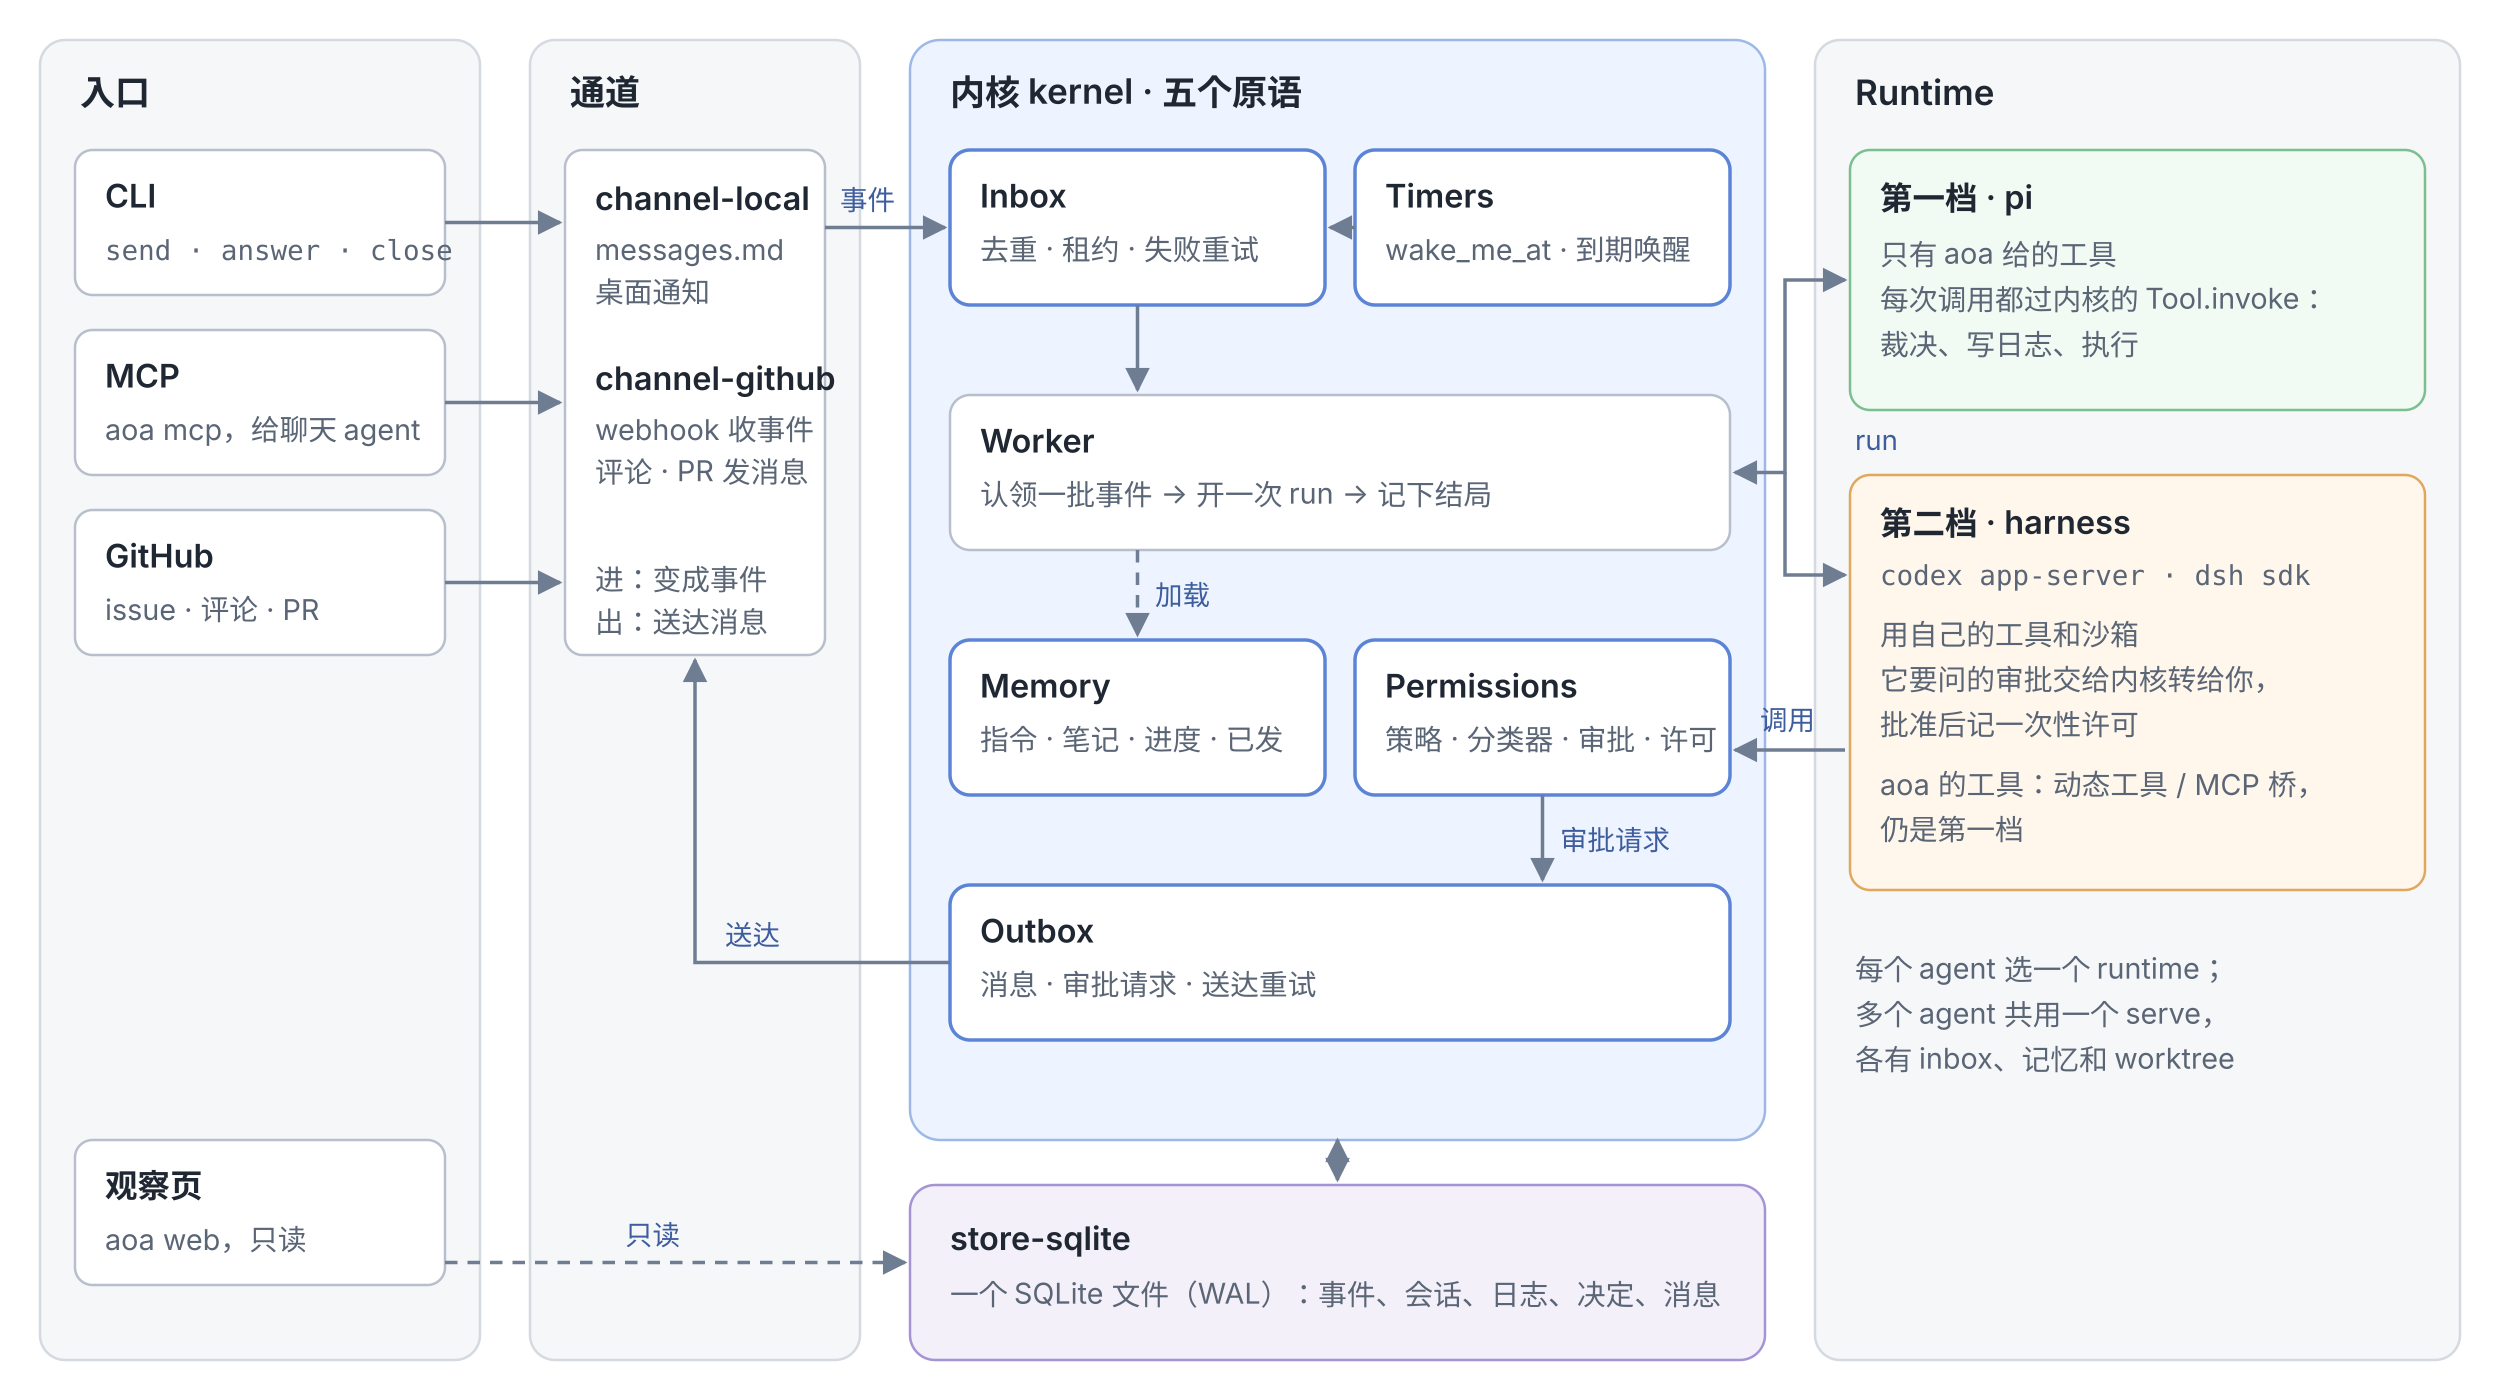
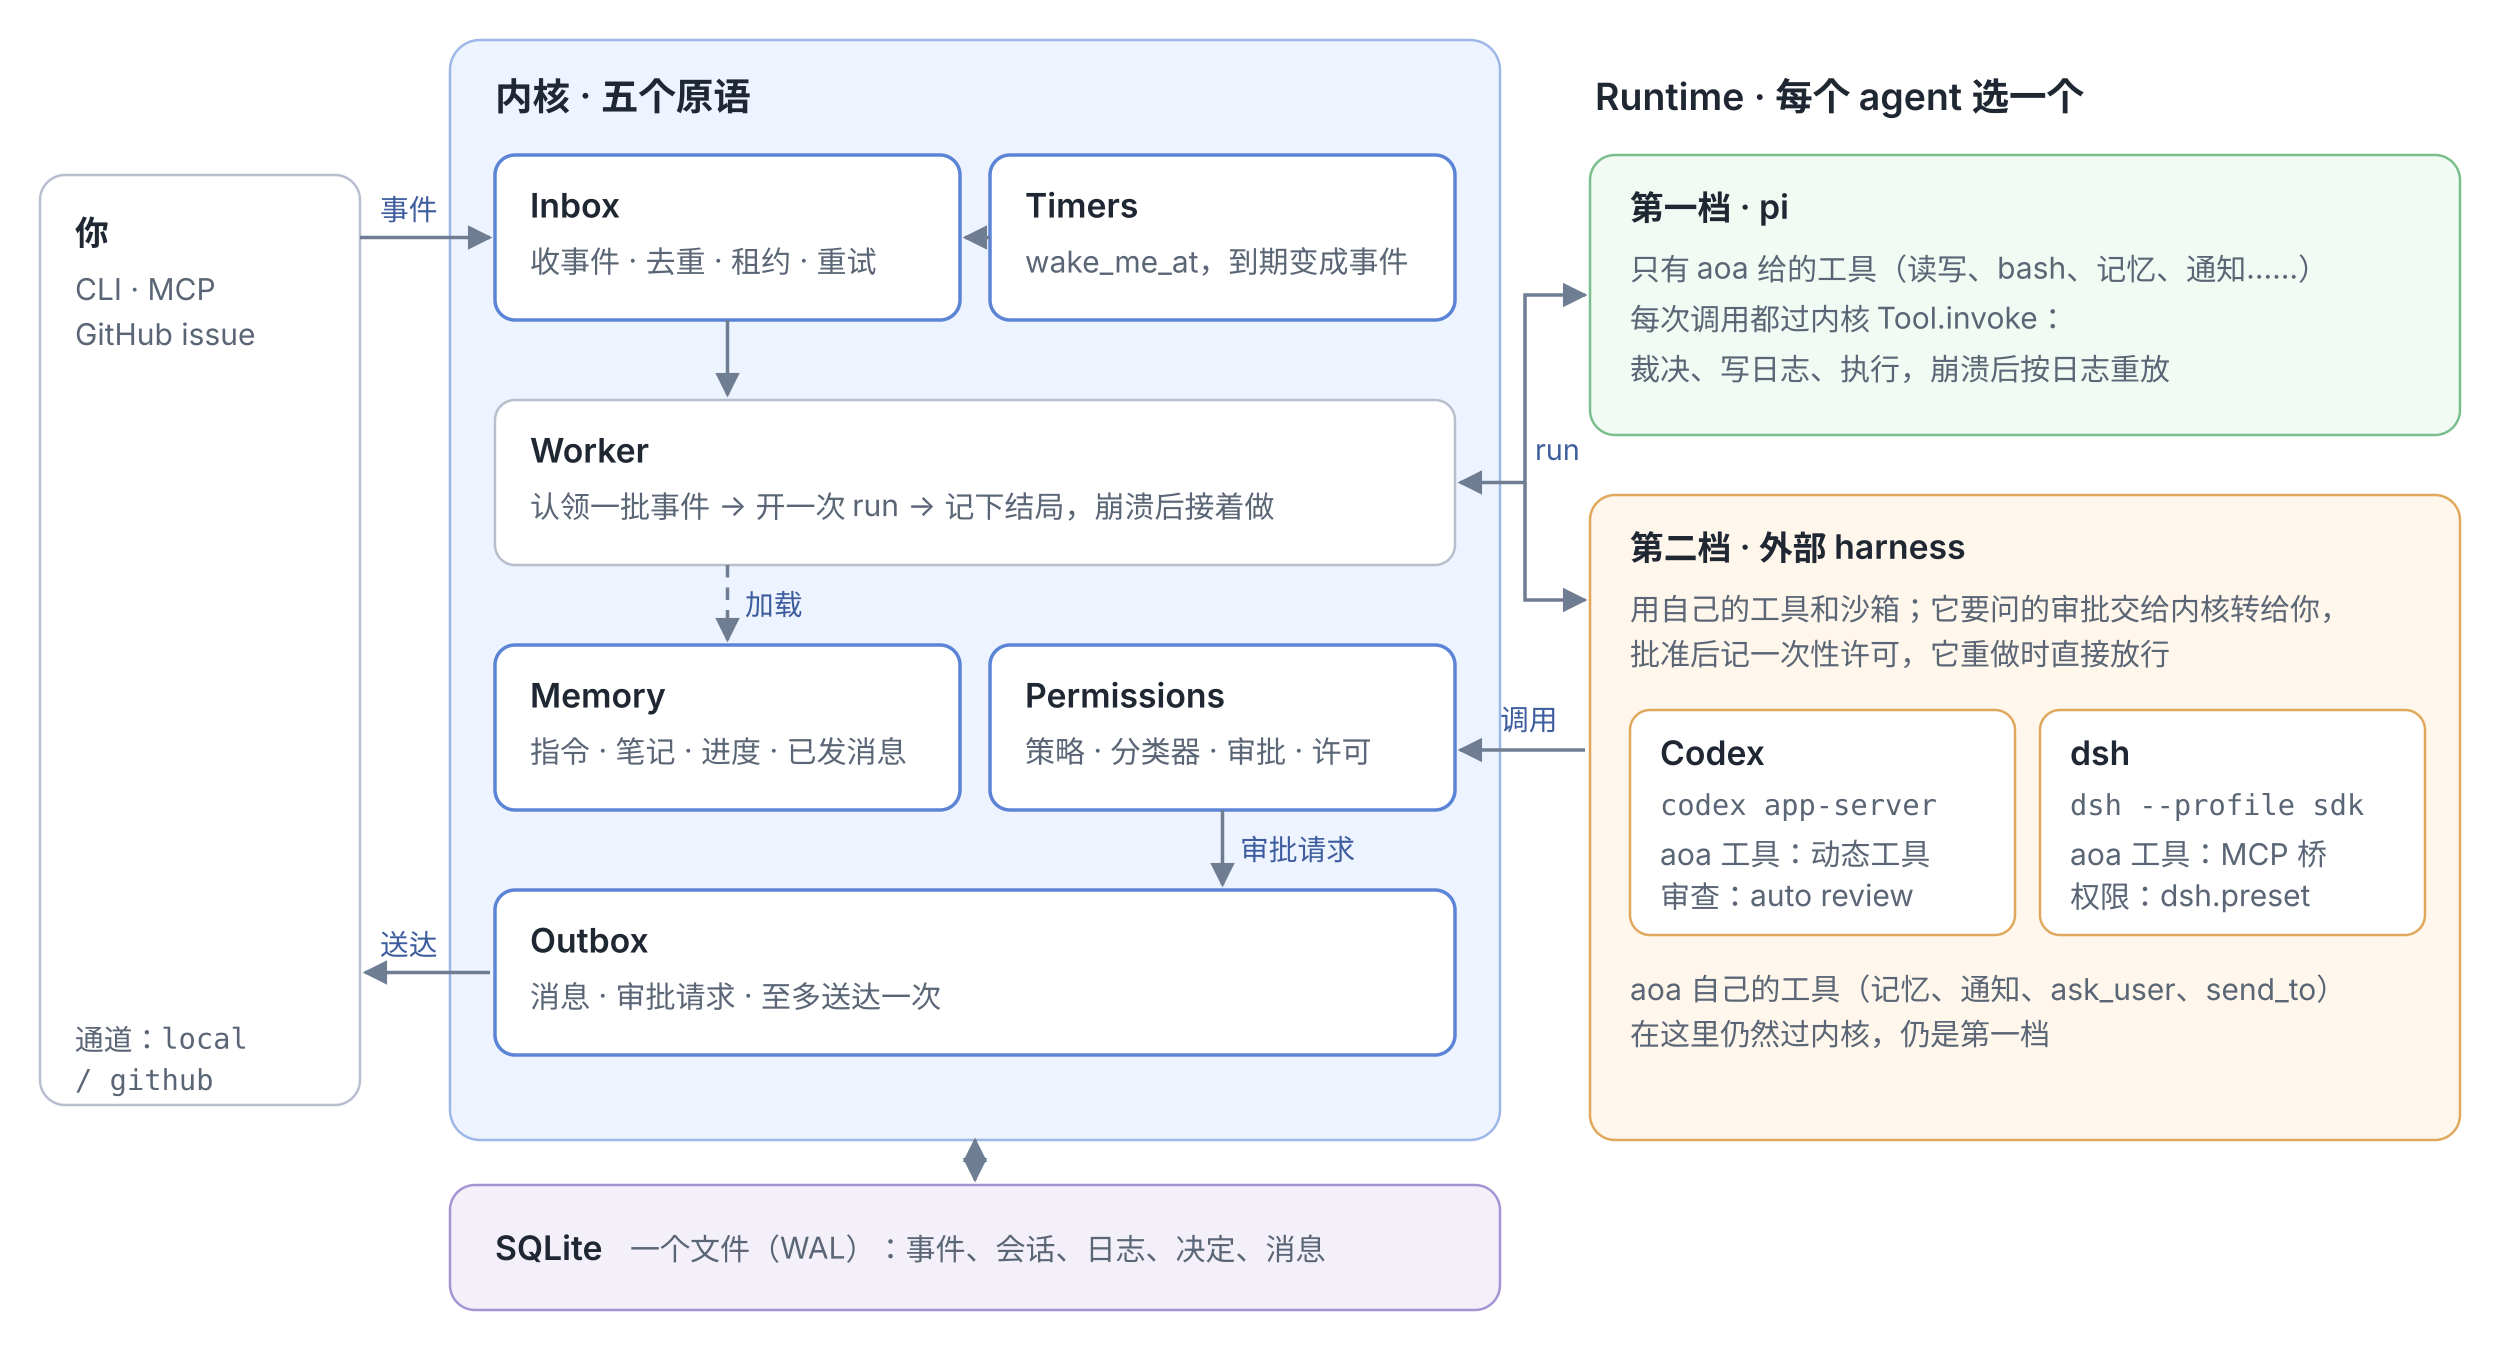
- <svg xmlns="http://www.w3.org/2000/svg" viewBox="0 0 1000 560" width="1000" height="560" role="img" aria-labelledby="t d">
+ <svg xmlns="http://www.w3.org/2000/svg" viewBox="0 0 1000 540" width="1000" height="540" role="img" aria-labelledby="t d">
  <style>
    .bg { fill: #ffffff; }
    .zone { fill: #f6f7f9; stroke: #d5d9e0; }
    .kernel { fill: #eef4ff; stroke: #9db8e8; }
    .box { fill: #ffffff; stroke: #b7bfcc; }
    .prim { fill: #ffffff; stroke: #5b84d6; stroke-width: 1.4; }
    .t1 { fill: #f1faf3; stroke: #7cbf8e; }
    .t2 { fill: #fff7ec; stroke: #e0a85c; }
+     .sub { fill: #ffffff; stroke: #e0a85c; }
    .store { fill: #f3f0fa; stroke: #a594d4; }
-     .h { font: 600 14px system-ui, -apple-system, "PingFang SC", sans-serif; fill: #1f2733; }
-     .n { font: 600 13px system-ui, -apple-system, "PingFang SC", sans-serif; fill: #1f2733; }
-     .s { font: 11.5px system-ui, -apple-system, "PingFang SC", sans-serif; fill: #5a6575; }
-     .m { font: 11px ui-monospace, SFMono-Regular, Menlo, monospace; fill: #5a6575; }
-     .lbl { font: 11px system-ui, -apple-system, "PingFang SC", sans-serif; fill: #3d5d9e; }
+     .h { font: 600 15px system-ui, -apple-system, "PingFang SC", sans-serif; fill: #1f2733; }
+     .n { font: 600 13.5px system-ui, -apple-system, "PingFang SC", sans-serif; fill: #1f2733; }
+     .s { font: 12px system-ui, -apple-system, "PingFang SC", sans-serif; fill: #5a6575; }
+     .m { font: 11.5px ui-monospace, SFMono-Regular, Menlo, monospace; fill: #5a6575; }
+     .lbl { font: 11.5px system-ui, -apple-system, "PingFang SC", sans-serif; fill: #3d5d9e; }
    .edge { stroke: #6f7d93; stroke-width: 1.4; fill: none; }
    .dash { stroke-dasharray: 5 4; }
    .head { fill: #6f7d93; }
    @media (prefers-color-scheme: dark) {
      .bg { fill: #0d1117; }
      .zone { fill: #161b22; stroke: #30363d; }
      .kernel { fill: #121d33; stroke: #3b5a96; }
-       .box, .prim { fill: #0d1117; }
+       .box, .prim, .sub { fill: #0d1117; }
      .box { stroke: #4a5361; }
      .prim { stroke: #6f97e6; }
      .t1 { fill: #0f2117; stroke: #3f8a55; }
      .t2 { fill: #261b0c; stroke: #b07a33; }
+       .sub { stroke: #b07a33; }
      .store { fill: #1c1730; stroke: #7a68b8; }
      .h, .n { fill: #e6edf3; }
      .s, .m { fill: #9aa6b5; }
      .lbl { fill: #8fb1f2; }
      .edge { stroke: #8b96a8; }
      .head { fill: #8b96a8; }
    }
  </style>
  <defs>
    <marker id="a" viewBox="0 0 10 10" refX="9" refY="5" markerWidth="7" markerHeight="7" orient="auto-start-reverse">
      <path class="head" d="M0,0 L10,5 L0,10 z" />
    </marker>
  </defs>
-   <rect class="bg" width="1000" height="560" />
-   <rect class="zone" x="16" y="16" width="176" height="528" rx="10" />
-   <text class="h" x="32" y="42">入口</text>
-   <rect class="box" x="30" y="60" width="148" height="58" rx="7" />
-   <text class="n" x="42" y="83">CLI</text>
-   <text class="m" x="42" y="104">send · answer · close</text>
-   <rect class="box" x="30" y="132" width="148" height="58" rx="7" />
-   <text class="n" x="42" y="155">MCP</text>
-   <text class="s" x="42" y="176">aoa mcp，给聊天 agent</text>
-   <rect class="box" x="30" y="204" width="148" height="58" rx="7" />
-   <text class="n" x="42" y="227">GitHub</text>
-   <text class="s" x="42" y="248">issue · 评论 · PR</text>
-   <rect class="box" x="30" y="456" width="148" height="58" rx="7" />
-   <text class="n" x="42" y="479">观察页</text>
-   <text class="s" x="42" y="500">aoa web，只读</text>
-   <rect class="zone" x="212" y="16" width="132" height="528" rx="10" />
-   <text class="h" x="228" y="42">通道</text>
-   <rect class="box" x="226" y="60" width="104" height="202" rx="7" />
-   <text class="n" x="238" y="84">channel-local</text>
-   <text class="s" x="238" y="104">messages.md</text>
-   <text class="s" x="238" y="121">桌面通知</text>
-   <text class="n" x="238" y="156">channel-github</text>
-   <text class="s" x="238" y="176">webhook 收事件</text>
-   <text class="s" x="238" y="193">评论 · PR 发消息</text>
-   <text class="s" x="238" y="236">进：变成事件</text>
-   <text class="s" x="238" y="253">出：送达消息</text>
-   <rect class="kernel" x="364" y="16" width="342" height="440" rx="12" />
-   <text class="h" x="380" y="42">内核 kernel · 五个原语</text>
-   <rect class="prim" x="380" y="60" width="150" height="62" rx="8" />
-   <text class="n" x="392" y="83">Inbox</text>
-   <text class="s" x="392" y="104">去重 · 租约 · 失败重试</text>
-   <rect class="prim" x="542" y="60" width="150" height="62" rx="8" />
-   <text class="n" x="554" y="83">Timers</text>
-   <text class="s" x="554" y="104">wake_me_at · 到期唤醒</text>
-   <rect class="box" x="380" y="158" width="312" height="62" rx="8" />
-   <text class="n" x="392" y="181">Worker</text>
-   <text class="s" x="392" y="202">认领一批事件 → 开一次 run → 记下结局</text>
-   <rect class="prim" x="380" y="256" width="150" height="62" rx="8" />
-   <text class="n" x="392" y="279">Memory</text>
-   <text class="s" x="392" y="300">指令 · 笔记 · 进度 · 已发</text>
-   <rect class="prim" x="542" y="256" width="150" height="62" rx="8" />
-   <text class="n" x="554" y="279">Permissions</text>
-   <text class="s" x="554" y="300">策略 · 分类器 · 审批 · 许可</text>
-   <rect class="prim" x="380" y="354" width="312" height="62" rx="8" />
-   <text class="n" x="392" y="377">Outbox</text>
-   <text class="s" x="392" y="398">消息 · 审批请求 · 送达重试</text>
-   <rect class="store" x="364" y="474" width="342" height="70" rx="10" />
-   <text class="n" x="380" y="500">store-sqlite</text>
-   <text class="s" x="380" y="522">一个 SQLite 文件（WAL）：事件、会话、日志、决定、消息</text>
-   <rect class="zone" x="726" y="16" width="258" height="528" rx="10" />
-   <text class="h" x="742" y="42">Runtime</text>
-   <rect class="t1" x="740" y="60" width="230" height="104" rx="8" />
-   <text class="n" x="752" y="84">第一档 · pi</text>
-   <text class="s" x="752" y="106">只有 aoa 给的工具</text>
-   <text class="s" x="752" y="124">每次调用都过内核的 Tool.invoke：</text>
-   <text class="s" x="752" y="142">裁决、写日志、执行</text>
-   <rect class="t2" x="740" y="190" width="230" height="166" rx="8" />
-   <text class="n" x="752" y="214">第二档 · harness</text>
-   <text class="m" x="752" y="234">codex app-server · dsh sdk</text>
-   <text class="s" x="752" y="258">用自己的工具和沙箱</text>
-   <text class="s" x="752" y="276">它要问的审批交给内核转给你，</text>
-   <text class="s" x="752" y="294">批准后记一次性许可</text>
-   <text class="s" x="752" y="318">aoa 的工具：动态工具 / MCP 桥，</text>
-   <text class="s" x="752" y="336">仍是第一档</text>
-   <text class="s" x="742" y="392">每个 agent 选一个 runtime；</text>
-   <text class="s" x="742" y="410">多个 agent 共用一个 serve，</text>
-   <text class="s" x="742" y="428">各有 inbox、记忆和 worktree</text>
-   <path class="edge" marker-end="url(#a)" d="M178,89 H224" />
-   <path class="edge" marker-end="url(#a)" d="M178,161 H224" />
-   <path class="edge" marker-end="url(#a)" d="M178,233 H224" />
-   <path class="edge" marker-end="url(#a)" d="M330,91 H378" />
-   <text class="lbl" x="336" y="84">事件</text>
-   <path class="edge" marker-end="url(#a)" d="M542,91 H532" />
-   <path class="edge" marker-end="url(#a)" d="M455,122 V156" />
-   <path class="edge" marker-start="url(#a)" marker-end="url(#a)" d="M694,189 H714 V112 H738" />
-   <path class="edge" marker-end="url(#a)" d="M714,189 V230 H738" />
-   <text class="lbl" x="742" y="180">run</text>
-   <path class="edge dash" marker-end="url(#a)" d="M455,220 V254" />
-   <text class="lbl" x="462" y="242">加载</text>
-   <path class="edge" marker-end="url(#a)" d="M738,300 H694" />
-   <text class="lbl" x="704" y="292">调用</text>
-   <path class="edge" marker-end="url(#a)" d="M617,318 V352" />
-   <text class="lbl" x="624" y="340">审批请求</text>
-   <path class="edge" marker-end="url(#a)" d="M380,385 H278 V264" />
-   <text class="lbl" x="290" y="378">送达</text>
-   <path class="edge" marker-start="url(#a)" marker-end="url(#a)" d="M535,456 V472" />
-   <path class="edge dash" marker-end="url(#a)" d="M178,505 H362" />
-   <text class="lbl" x="250" y="498">只读</text>
+   <rect class="bg" width="1000" height="540" />
+   <rect class="box" x="16" y="70" width="128" height="372" rx="10" />
+   <text class="n" x="30" y="98">你</text>
+   <text class="s" x="30" y="120">CLI · MCP</text>
+   <text class="s" x="30" y="138">GitHub issue</text>
+   <text class="m" x="30" y="420">通道：local</text>
+   <text class="m" x="30" y="436">/ github</text>
+   <rect class="kernel" x="180" y="16" width="420" height="440" rx="12" />
+   <text class="h" x="198" y="44">内核 · 五个原语</text>
+   <rect class="prim" x="198" y="62" width="186" height="66" rx="8" />
+   <text class="n" x="212" y="87">Inbox</text>
+   <text class="s" x="212" y="109">收事件 · 去重 · 租约 · 重试</text>
+   <rect class="prim" x="396" y="62" width="186" height="66" rx="8" />
+   <text class="n" x="410" y="87">Timers</text>
+   <text class="s" x="410" y="109">wake_me_at，到期变成事件</text>
+   <rect class="box" x="198" y="160" width="384" height="66" rx="8" />
+   <text class="n" x="212" y="185">Worker</text>
+   <text class="s" x="212" y="207">认领一批事件 → 开一次 run → 记下结局，崩溃后接着做</text>
+   <rect class="prim" x="198" y="258" width="186" height="66" rx="8" />
+   <text class="n" x="212" y="283">Memory</text>
+   <text class="s" x="212" y="305">指令 · 笔记 · 进度 · 已发消息</text>
+   <rect class="prim" x="396" y="258" width="186" height="66" rx="8" />
+   <text class="n" x="410" y="283">Permissions</text>
+   <text class="s" x="410" y="305">策略 · 分类器 · 审批 · 许可</text>
+   <rect class="prim" x="198" y="356" width="384" height="66" rx="8" />
+   <text class="n" x="212" y="381">Outbox</text>
+   <text class="s" x="212" y="403">消息 · 审批请求 · 至多送达一次</text>
+   <rect class="store" x="180" y="474" width="420" height="50" rx="10" />
+   <text class="n" x="198" y="504">SQLite</text>
+   <text class="s" x="252" y="504">一个文件（WAL）：事件、会话、日志、决定、消息</text>
+   <text class="h" x="638" y="44">Runtime · 每个 agent 选一个</text>
+   <rect class="t1" x="636" y="62" width="348" height="112" rx="10" />
+   <text class="n" x="652" y="88">第一档 · pi</text>
+   <text class="s" x="652" y="112">只有 aoa 给的工具（读写、bash、记忆、通知……）</text>
+   <text class="s" x="652" y="132">每次调用都过内核 Tool.invoke：</text>
+   <text class="s" x="652" y="152">裁决、写日志、执行，崩溃后按日志重放</text>
+   <rect class="t2" x="636" y="198" width="348" height="258" rx="10" />
+   <text class="n" x="652" y="224">第二档 · 外部 harness</text>
+   <text class="s" x="652" y="248">用自己的工具和沙箱；它要问的审批交给内核转给你，</text>
+   <text class="s" x="652" y="266">批准后记一次性许可，它重做时直接放行</text>
+   <rect class="sub" x="652" y="284" width="154" height="90" rx="8" />
+   <text class="n" x="664" y="306">Codex</text>
+   <text class="m" x="664" y="326">codex app-server</text>
+   <text class="s" x="664" y="346">aoa 工具：动态工具</text>
+   <text class="s" x="664" y="363">审查：auto review</text>
+   <rect class="sub" x="816" y="284" width="154" height="90" rx="8" />
+   <text class="n" x="828" y="306">dsh</text>
+   <text class="m" x="828" y="326">dsh --profile sdk</text>
+   <text class="s" x="828" y="346">aoa 工具：MCP 桥</text>
+   <text class="s" x="828" y="363">权限：dsh.preset</text>
+   <text class="s" x="652" y="400">aoa 自己的工具（记忆、通知、ask_user、send_to）</text>
+   <text class="s" x="652" y="418">在这里仍然过内核，仍是第一档</text>
+   <path class="edge" marker-end="url(#a)" d="M144,95 H196" />
+   <text class="lbl" x="152" y="88">事件</text>
+   <path class="edge" marker-end="url(#a)" d="M396,95 H386" />
+   <path class="edge" marker-end="url(#a)" d="M291,128 V158" />
+   <path class="edge dash" marker-end="url(#a)" d="M291,226 V256" />
+   <text class="lbl" x="298" y="246">加载</text>
+   <path class="edge" marker-start="url(#a)" marker-end="url(#a)" d="M584,193 H610 V118 H634" />
+   <path class="edge" marker-end="url(#a)" d="M610,193 V240 H634" />
+   <text class="lbl" x="614" y="184">run</text>
+   <path class="edge" marker-end="url(#a)" d="M634,300 H584" />
+   <text class="lbl" x="600" y="292">调用</text>
+   <path class="edge" marker-end="url(#a)" d="M489,324 V354" />
+   <text class="lbl" x="496" y="344">审批请求</text>
+   <path class="edge" marker-end="url(#a)" d="M196,389 H146" />
+   <text class="lbl" x="152" y="382">送达</text>
+   <path class="edge" marker-start="url(#a)" marker-end="url(#a)" d="M390,456 V472" />
</svg>
